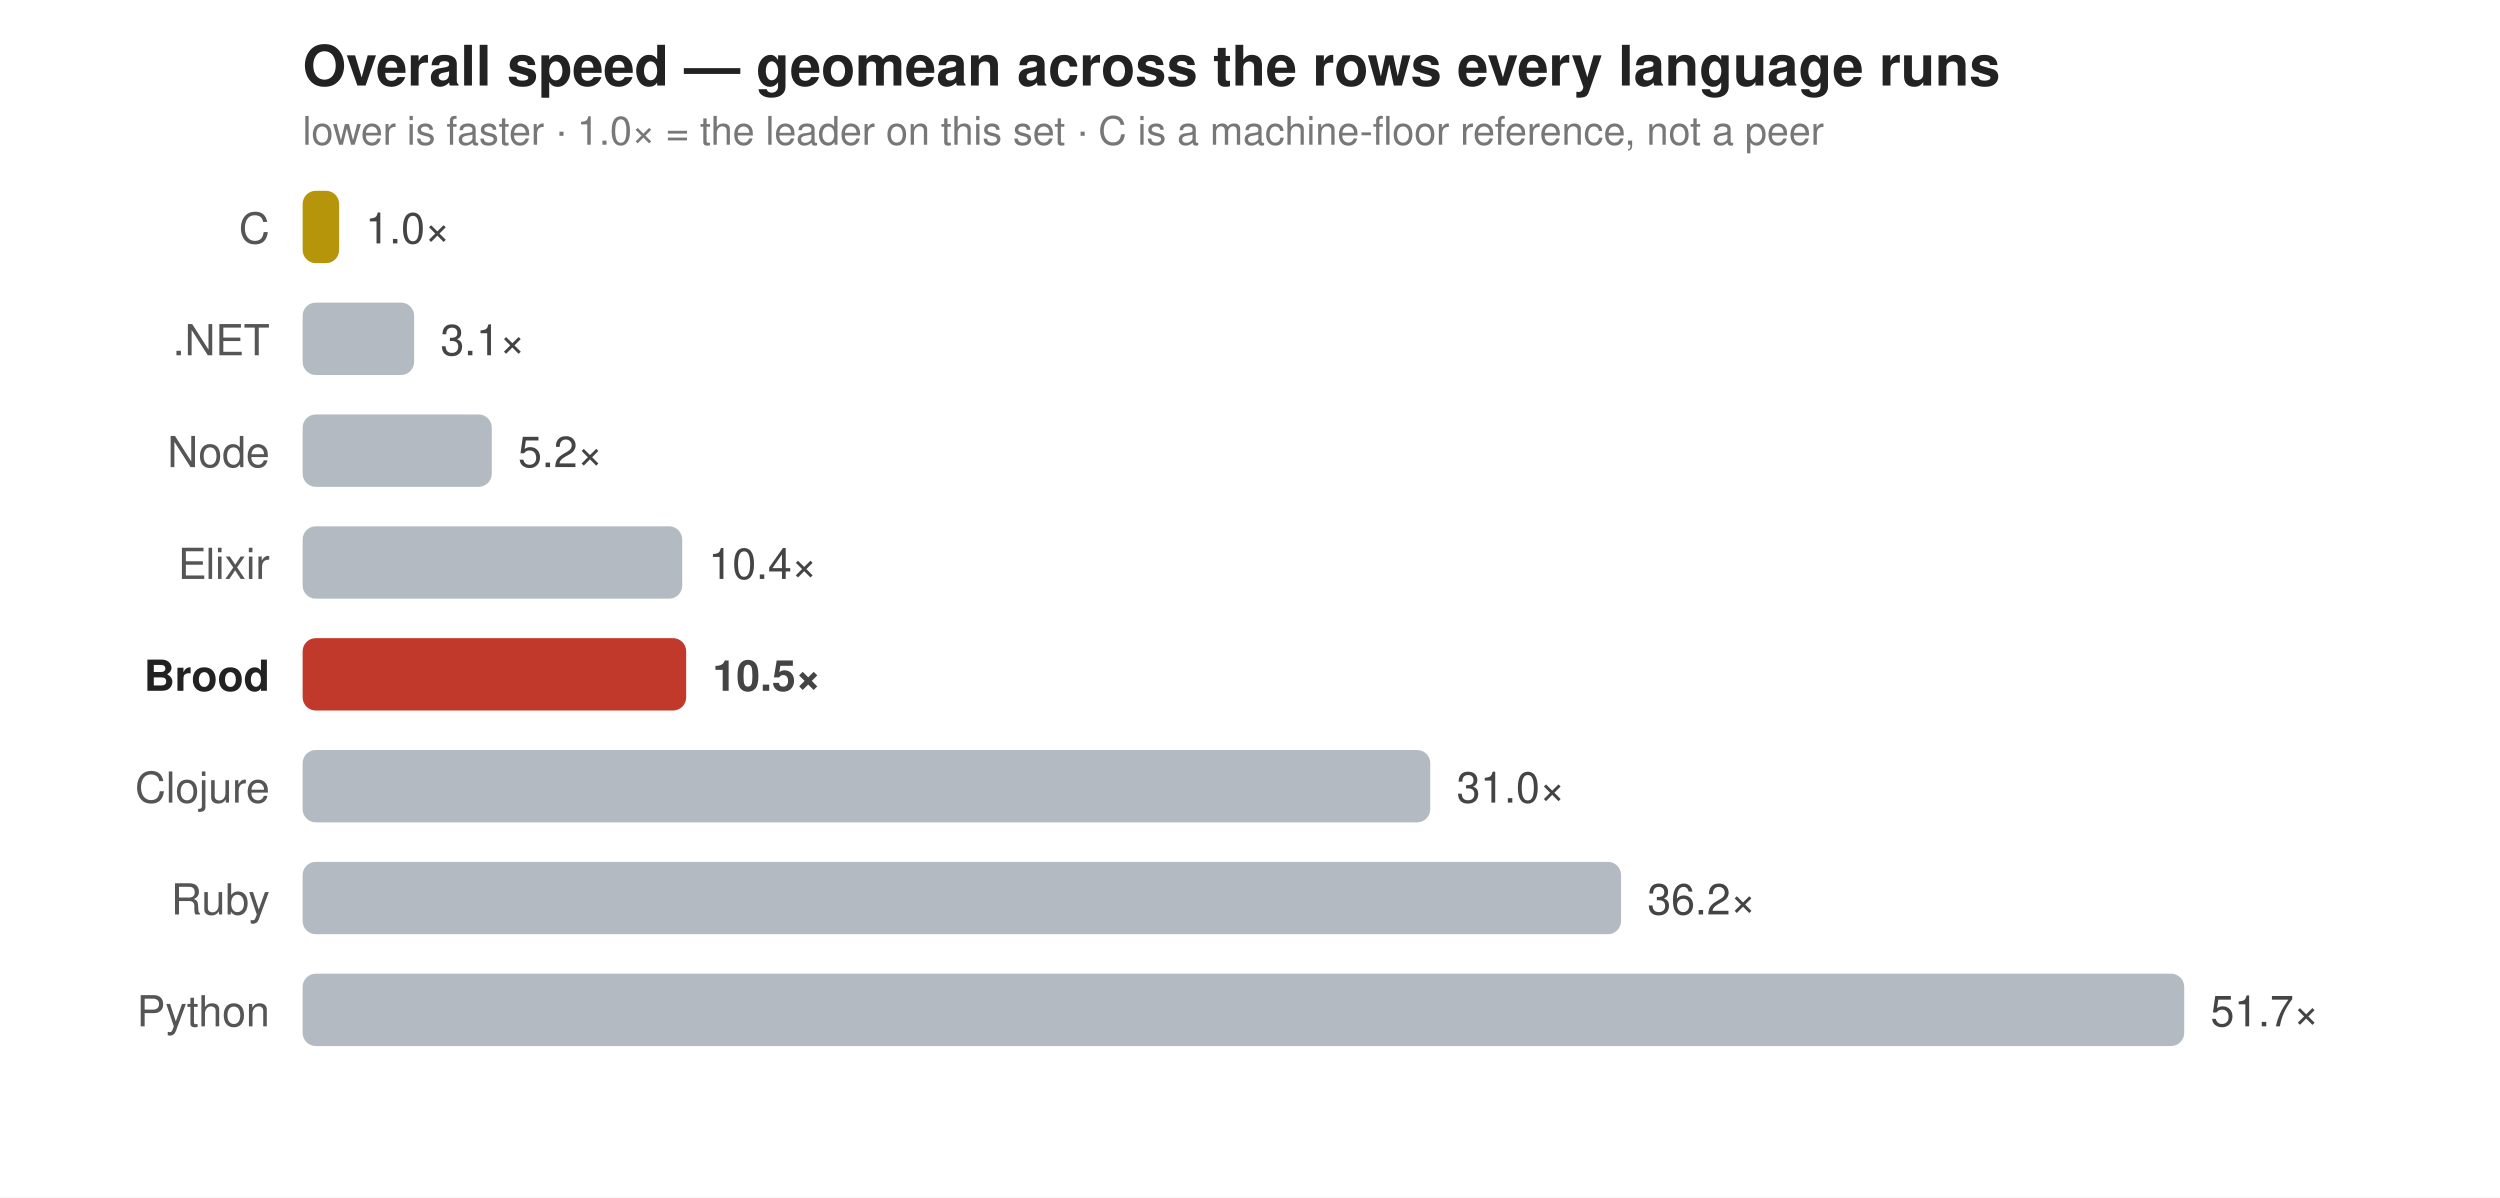
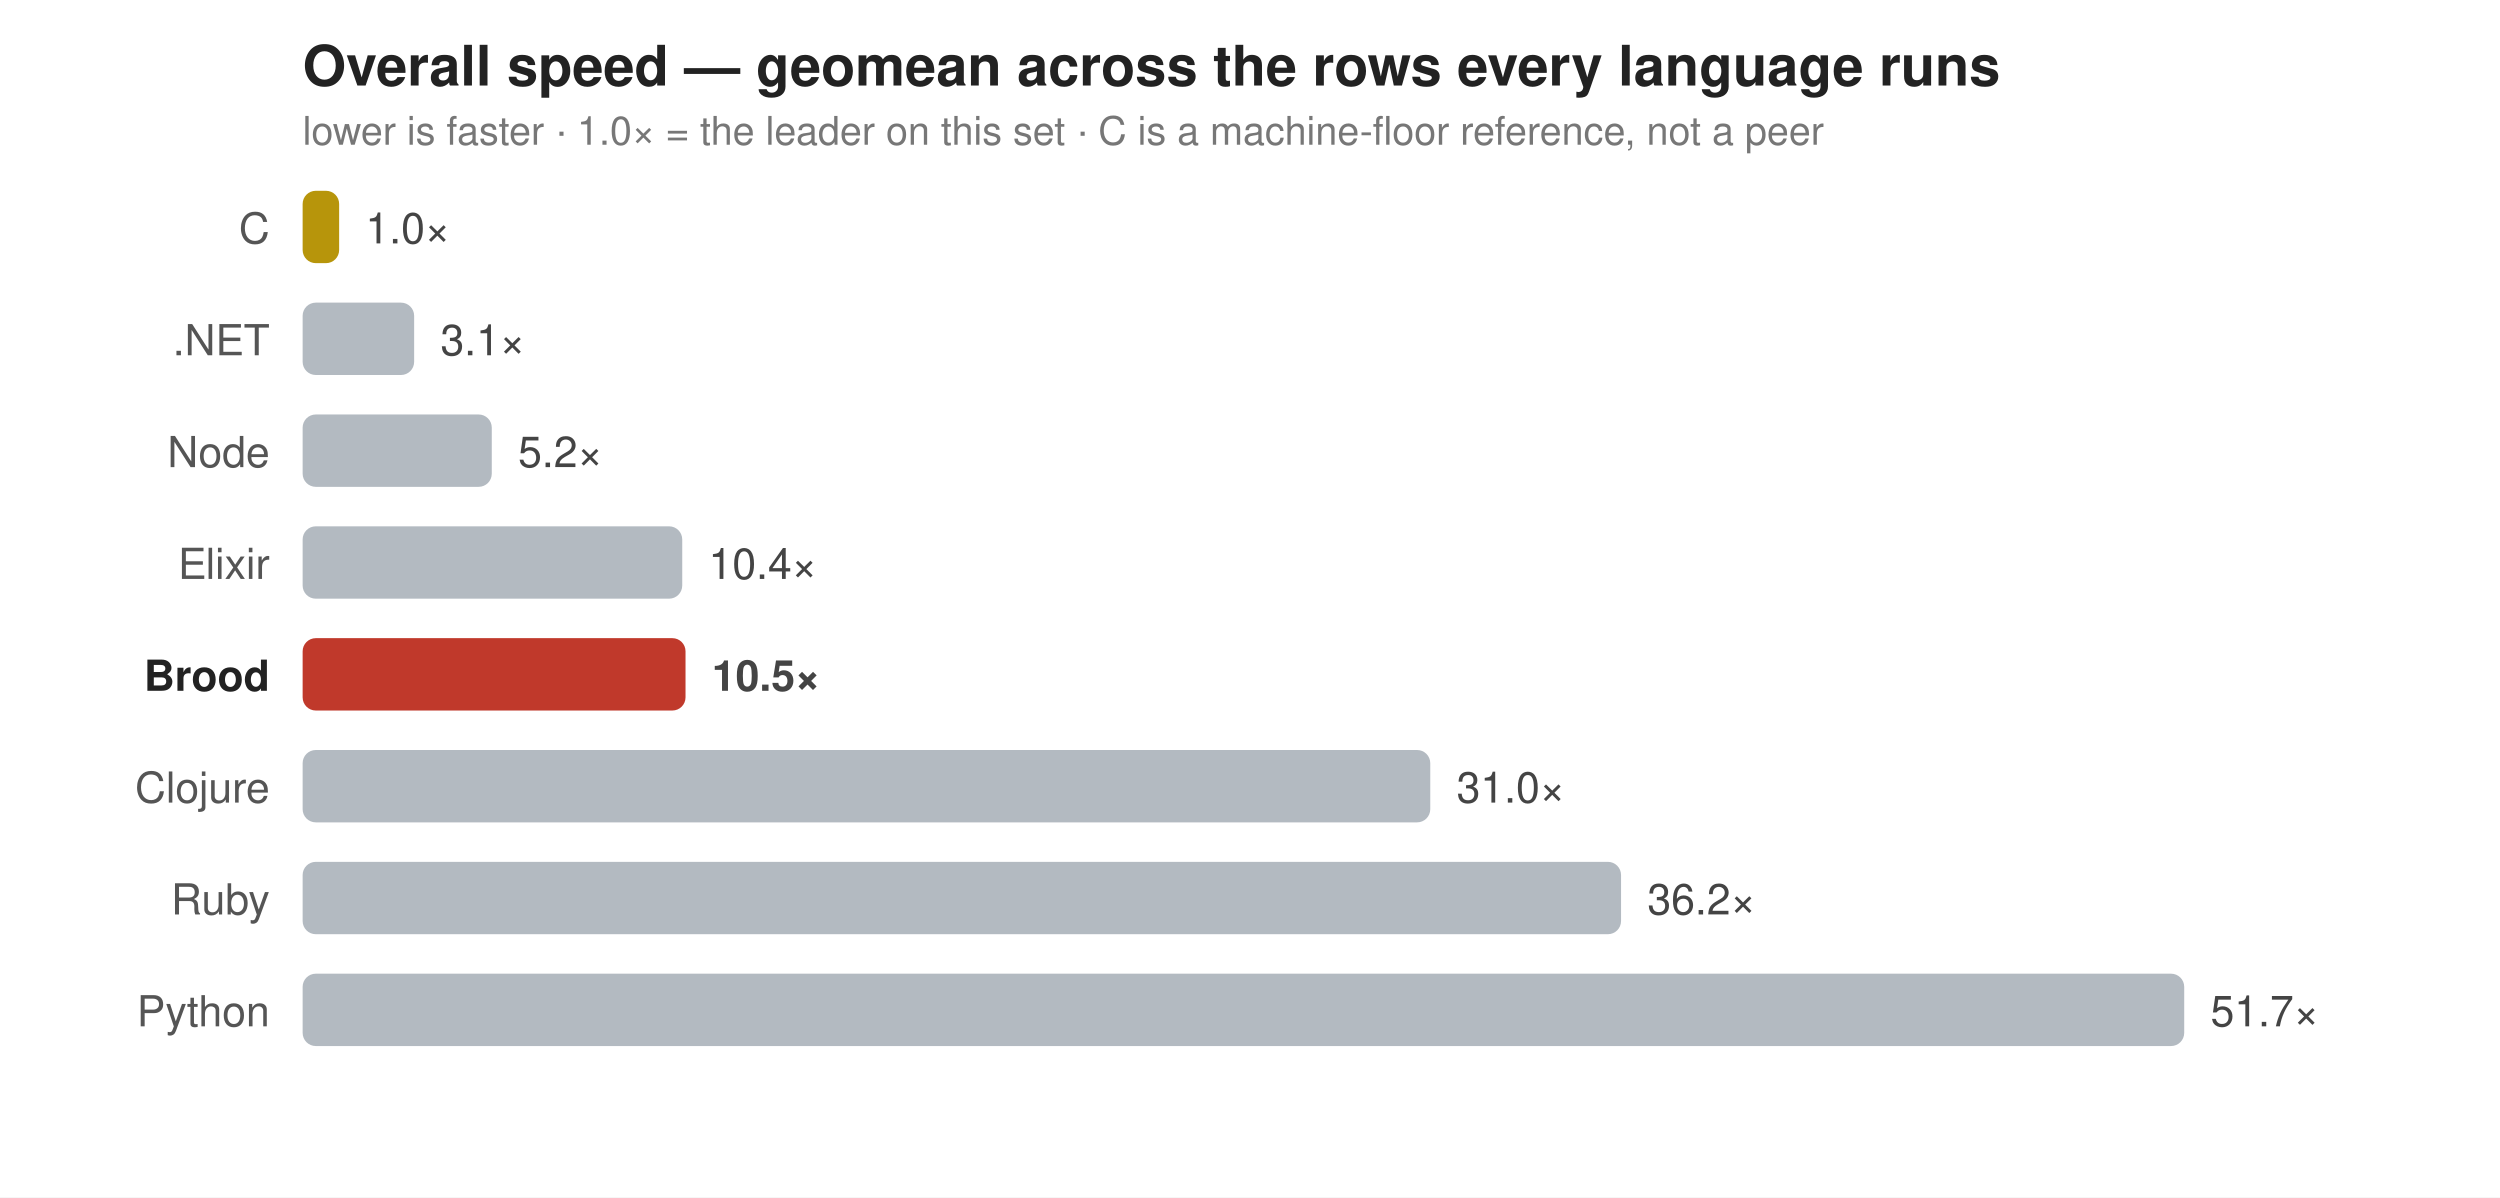
<svg xmlns="http://www.w3.org/2000/svg" width="760" height="364" viewBox="0 0 760 364" font-family="system-ui,Segoe UI,Helvetica,Arial,sans-serif">
  <rect width="760" height="364" fill="#ffffff" />
  <text x="92" y="26" font-size="17" font-weight="700" fill="#222">Overall speed — geomean across the rows every language runs</text>
  <text x="92" y="44" font-size="12" fill="#777">lower is faster · 1.0× = the leader on this set · C is a machine-floor reference, not a peer</text>
  <rect x="92" y="58" width="11.1" height="22" rx="4" fill="#b7950b" />
  <text x="82" y="74" text-anchor="end" font-size="13" font-weight="500" fill="#555">C</text>
  <text x="111.1" y="74" font-size="13" font-weight="400" fill="#444">1.0×</text>
  <rect x="92" y="92" width="33.9" height="22" rx="4" fill="#b3bac1" />
  <text x="82" y="108" text-anchor="end" font-size="13" font-weight="500" fill="#555">.NET</text>
  <text x="133.9" y="108" font-size="13" font-weight="400" fill="#444">3.1×</text>
  <rect x="92" y="126" width="57.5" height="22" rx="4" fill="#b3bac1" />
  <text x="82" y="142" text-anchor="end" font-size="13" font-weight="500" fill="#555">Node</text>
  <text x="157.5" y="142" font-size="13" font-weight="400" fill="#444">5.2×</text>
  <rect x="92" y="160" width="115.4" height="22" rx="4" fill="#b3bac1" />
  <text x="82" y="176" text-anchor="end" font-size="13" font-weight="500" fill="#555">Elixir</text>
  <text x="215.4" y="176" font-size="13" font-weight="400" fill="#444">10.4×</text>
-   <rect x="92" y="194" width="116.6" height="22" rx="4" fill="#c0392b" />
+   <rect x="92" y="194" width="116.4" height="22" rx="4" fill="#c0392b" />
  <text x="82" y="210" text-anchor="end" font-size="13" font-weight="700" fill="#222">Brood</text>
-   <text x="216.6" y="210" font-size="13" font-weight="700" fill="#444">10.5×</text>
+   <text x="216.4" y="210" font-size="13" font-weight="700" fill="#444">10.5×</text>
  <rect x="92" y="228" width="342.8" height="22" rx="4" fill="#b3bac1" />
  <text x="82" y="244" text-anchor="end" font-size="13" font-weight="500" fill="#555">Clojure</text>
  <text x="442.8" y="244" font-size="13" font-weight="400" fill="#444">31.0×</text>
  <rect x="92" y="262" width="400.8" height="22" rx="4" fill="#b3bac1" />
  <text x="82" y="278" text-anchor="end" font-size="13" font-weight="500" fill="#555">Ruby</text>
  <text x="500.8" y="278" font-size="13" font-weight="400" fill="#444">36.2×</text>
  <rect x="92" y="296" width="572.0" height="22" rx="4" fill="#b3bac1" />
  <text x="82" y="312" text-anchor="end" font-size="13" font-weight="500" fill="#555">Python</text>
  <text x="672.0" y="312" font-size="13" font-weight="400" fill="#444">51.7×</text>
</svg>
